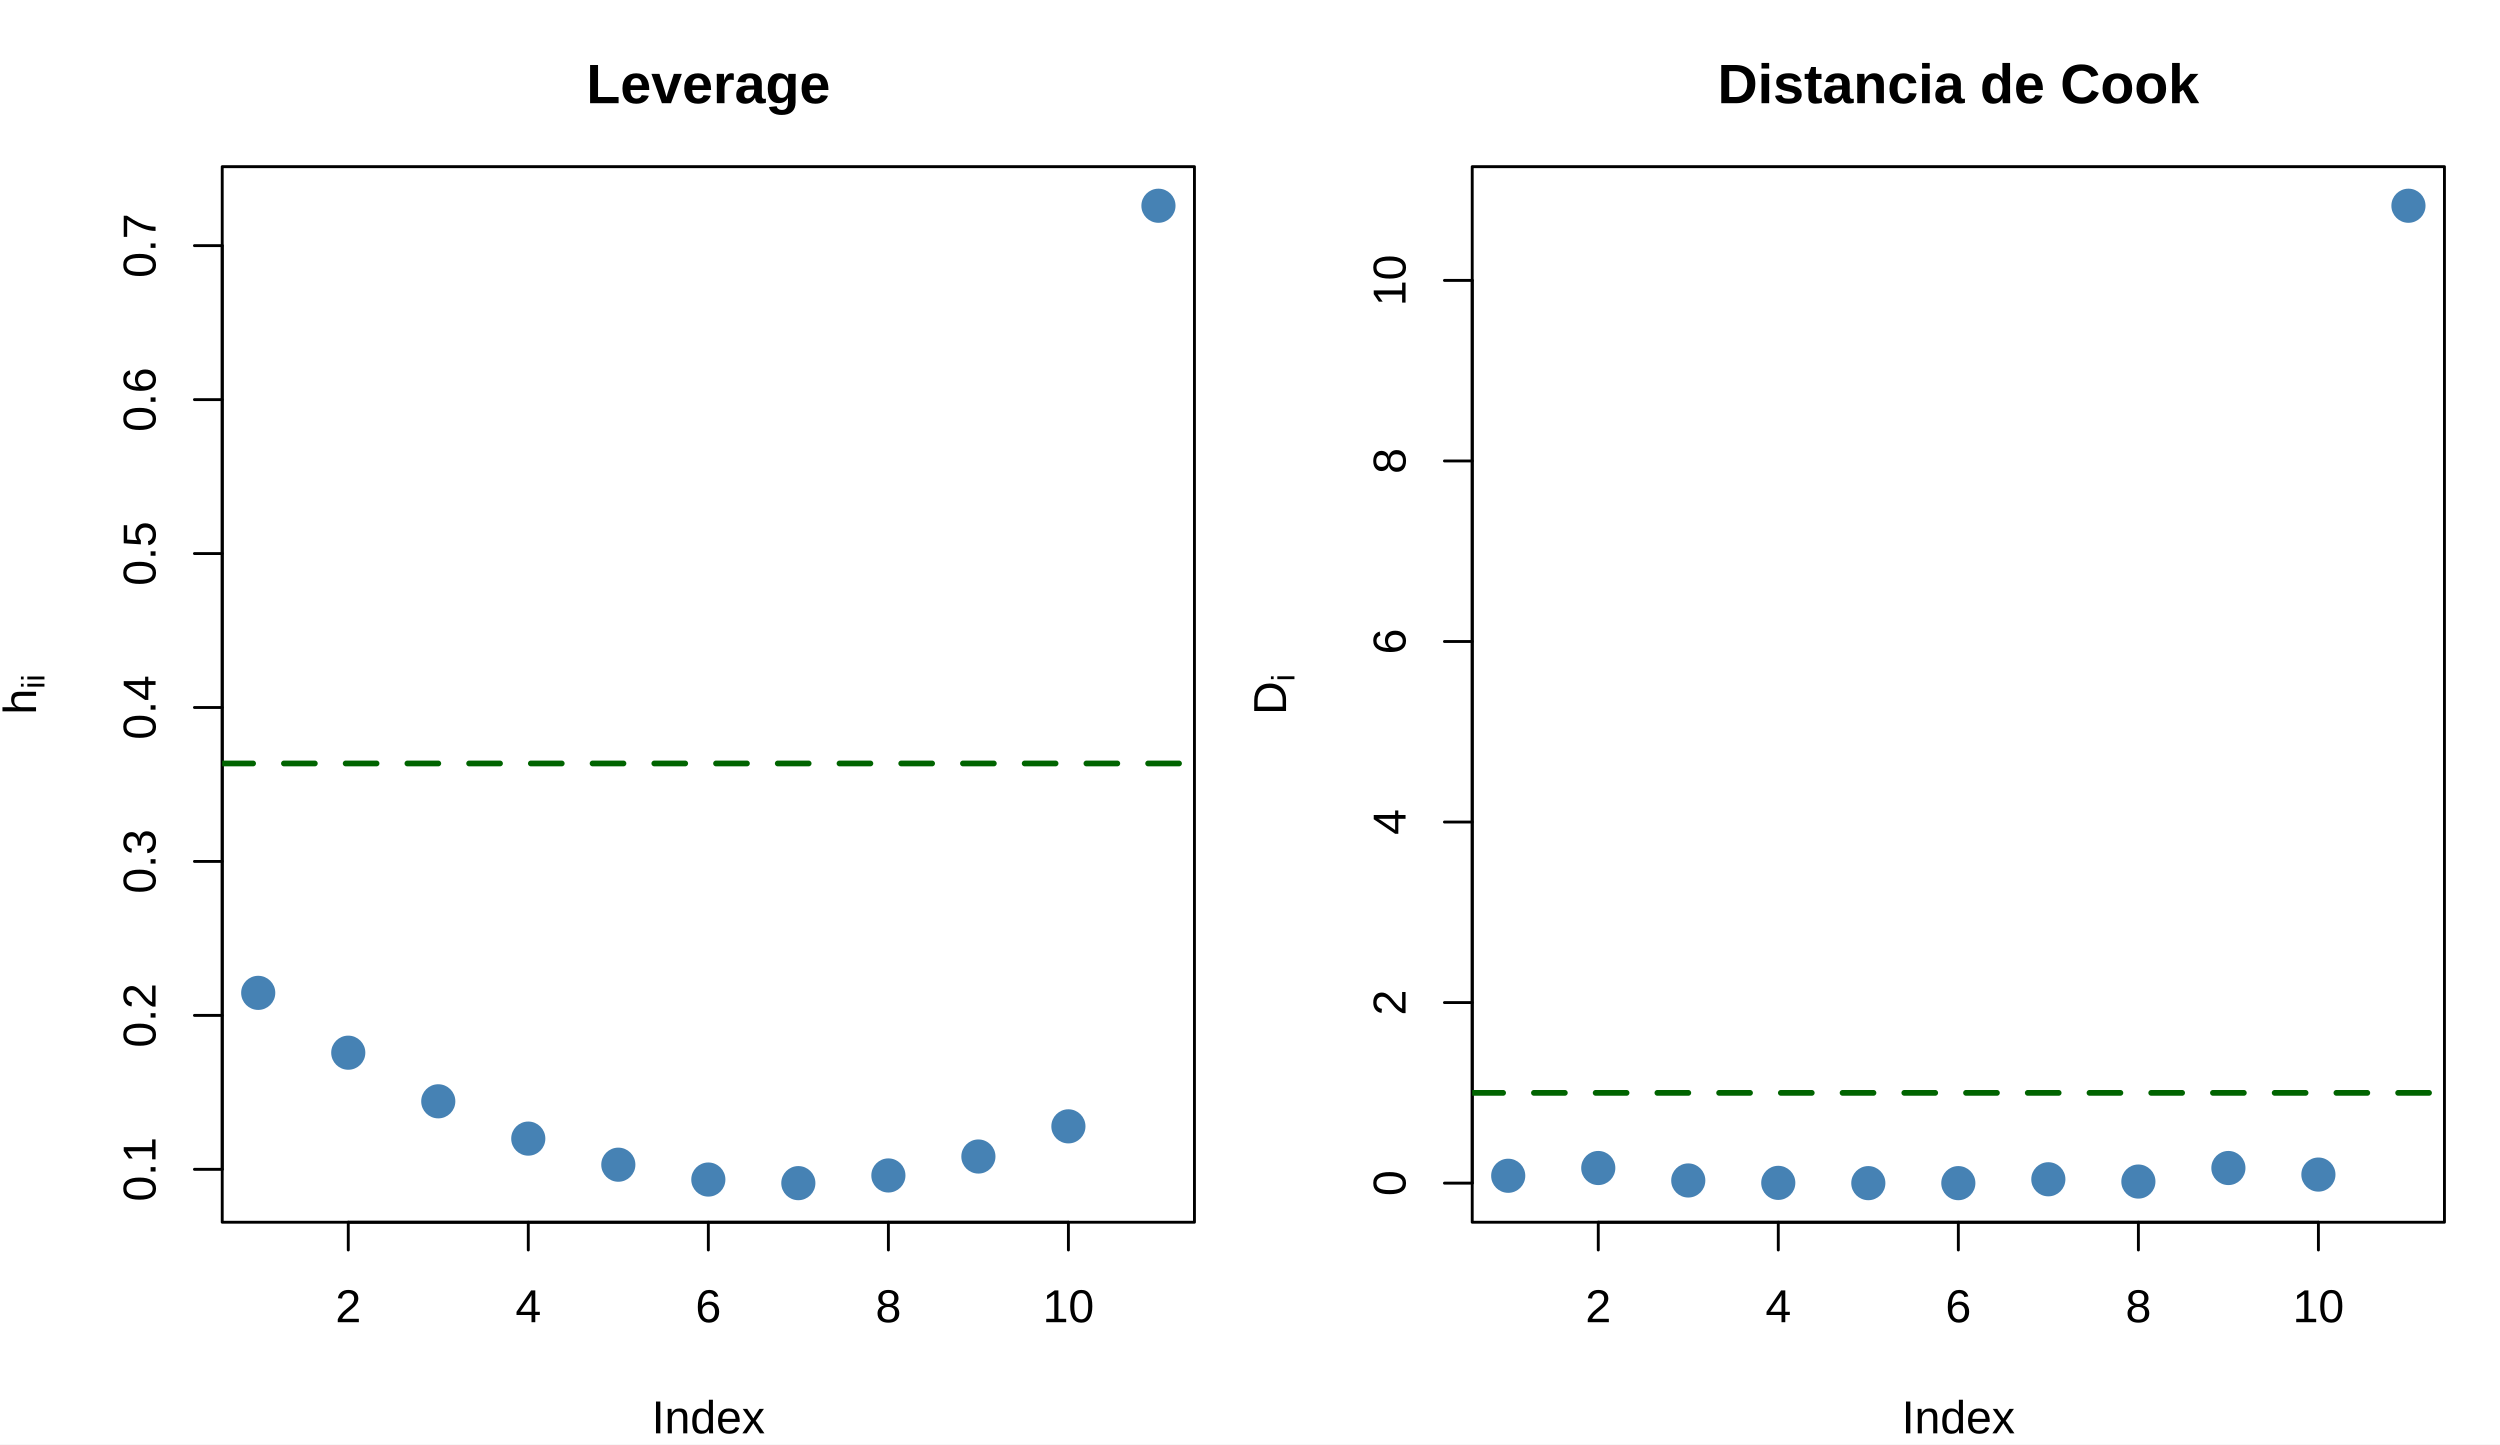
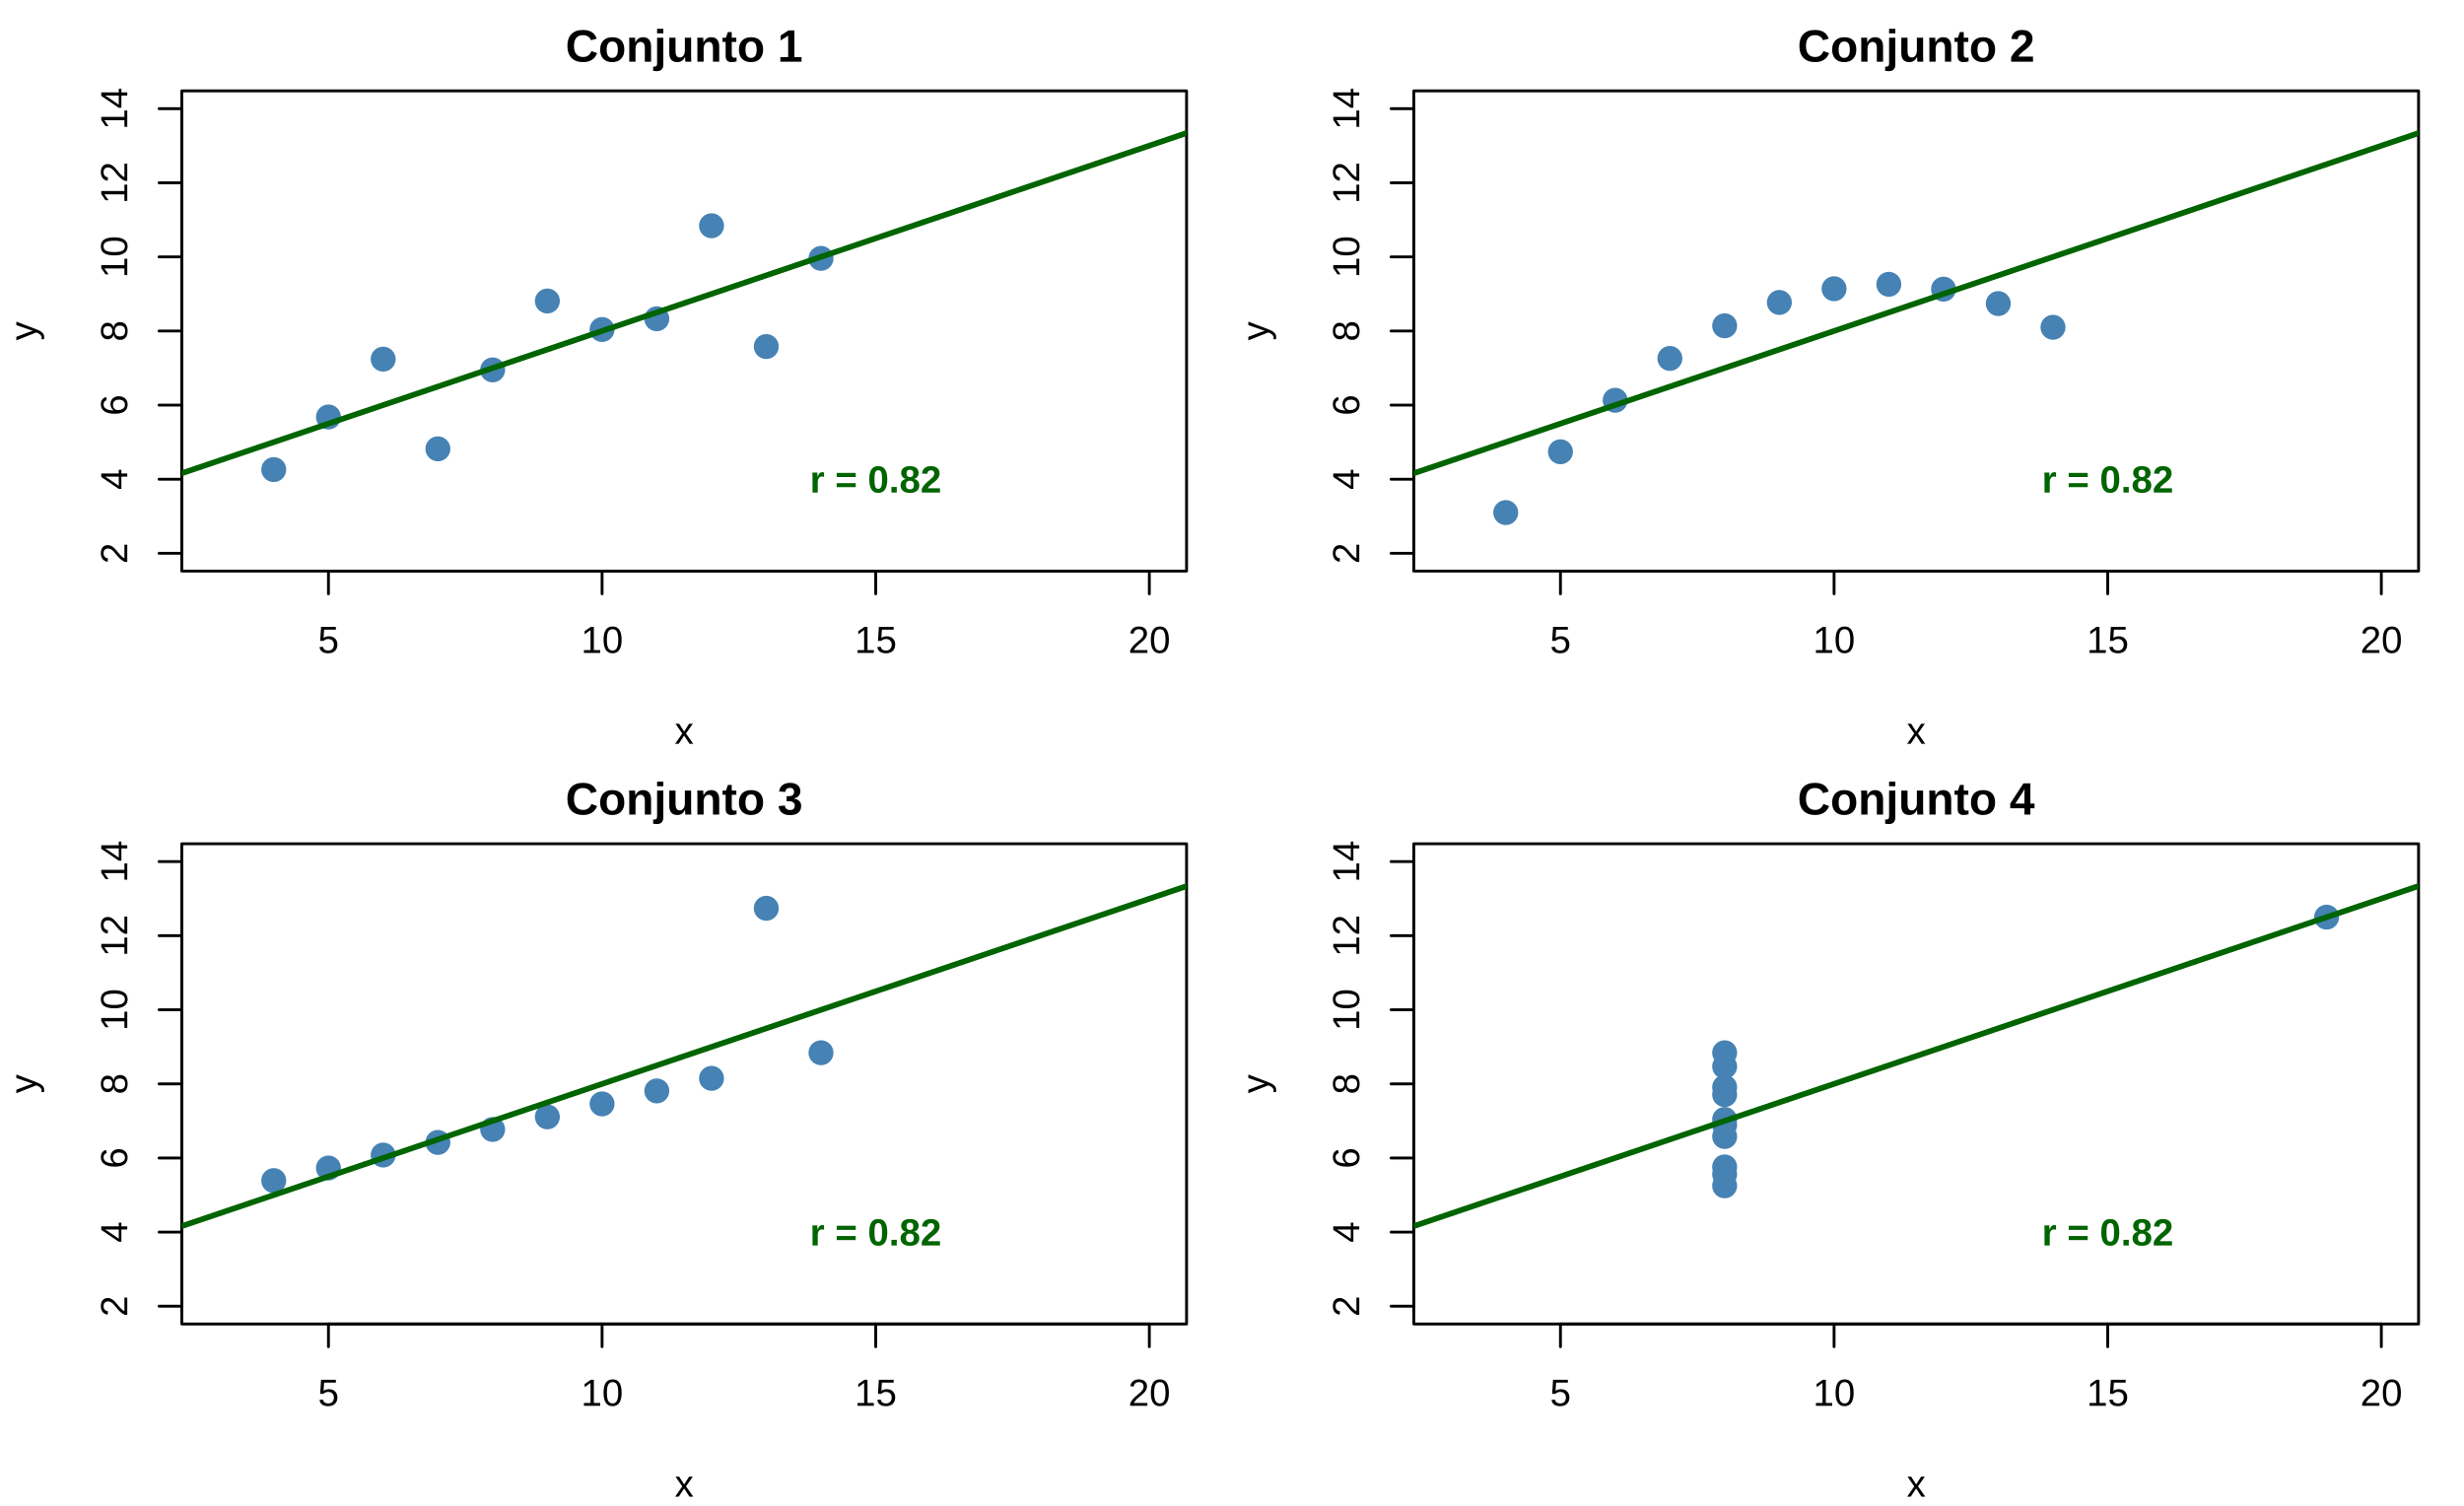
- <svg xmlns="http://www.w3.org/2000/svg" width="648.00pt" height="374.40pt" viewBox="0 0 648.00 374.40">
+ <svg xmlns="http://www.w3.org/2000/svg" width="648.00pt" height="396.00pt" viewBox="0 0 648.00 396.00">
  <g class="svglite">
    <defs>
      <style type="text/css">
    .svglite line, .svglite polyline, .svglite polygon, .svglite path, .svglite rect, .svglite circle {
      fill: none;
      stroke: #000000;
      stroke-linecap: round;
      stroke-linejoin: round;
      stroke-miterlimit: 10.00;
    }
    .svglite text {
      white-space: pre;
    }
    .svglite g.glyphgroup path {
      fill: inherit;
      stroke: none;
    }
  </style>
    </defs>
    <rect width="100%" height="100%" style="stroke: none; fill: #FFFFFF;" />
    <defs>
-       <clipPath id="cpMC4wMHw2NDguMDB8MC4wMHwzNzQuNDA=">
-         <rect x="0.00" y="0.00" width="648.00" height="374.40" />
-       </clipPath>
-     </defs>
-     <g clip-path="url(#cpMC4wMHw2NDguMDB8MC4wMHwzNzQuNDA=)">
+       <clipPath id="cpMC4wMHw2NDguMDB8MC4wMHwzOTYuMDA=">
+         <rect x="0.00" y="0.00" width="648.00" height="396.00" />
+       </clipPath>
+     </defs>
+     <g clip-path="url(#cpMC4wMHw2NDguMDB8MC4wMHwzOTYuMDA=)">
</g>
    <defs>
-       <clipPath id="cpNTcuNjB8MzA5LjYwfDQzLjIwfDMxNi44MA==">
-         <rect x="57.60" y="43.20" width="252.00" height="273.60" />
-       </clipPath>
-     </defs>
-     <g clip-path="url(#cpNTcuNjB8MzA5LjYwfDQzLjIwfDMxNi44MA==)">
-       <circle cx="66.93" cy="257.35" r="4.05" style="stroke-width: 0.75; stroke: #4682B4; fill: #4682B4;" />
-       <circle cx="90.27" cy="272.86" r="4.05" style="stroke-width: 0.75; stroke: #4682B4; fill: #4682B4;" />
-       <circle cx="113.60" cy="285.46" r="4.05" style="stroke-width: 0.75; stroke: #4682B4; fill: #4682B4;" />
-       <circle cx="136.93" cy="295.13" r="4.05" style="stroke-width: 0.75; stroke: #4682B4; fill: #4682B4;" />
-       <circle cx="160.27" cy="301.89" r="4.05" style="stroke-width: 0.75; stroke: #4682B4; fill: #4682B4;" />
-       <circle cx="183.60" cy="305.74" r="4.05" style="stroke-width: 0.75; stroke: #4682B4; fill: #4682B4;" />
-       <circle cx="206.93" cy="306.67" r="4.05" style="stroke-width: 0.75; stroke: #4682B4; fill: #4682B4;" />
-       <circle cx="230.27" cy="304.68" r="4.05" style="stroke-width: 0.75; stroke: #4682B4; fill: #4682B4;" />
-       <circle cx="253.60" cy="299.77" r="4.05" style="stroke-width: 0.75; stroke: #4682B4; fill: #4682B4;" />
-       <circle cx="276.93" cy="291.95" r="4.05" style="stroke-width: 0.75; stroke: #4682B4; fill: #4682B4;" />
-       <circle cx="300.27" cy="53.33" r="4.05" style="stroke-width: 0.75; stroke: #4682B4; fill: #4682B4;" />
-     </g>
-     <g clip-path="url(#cpMC4wMHw2NDguMDB8MC4wMHwzNzQuNDA=)">
-       <line x1="90.27" y1="316.80" x2="276.93" y2="316.80" style="stroke-width: 0.75;" />
-       <line x1="90.27" y1="316.80" x2="90.27" y2="324.00" style="stroke-width: 0.75;" />
-       <line x1="136.93" y1="316.80" x2="136.93" y2="324.00" style="stroke-width: 0.75;" />
-       <line x1="183.60" y1="316.80" x2="183.60" y2="324.00" style="stroke-width: 0.75;" />
-       <line x1="230.27" y1="316.80" x2="230.27" y2="324.00" style="stroke-width: 0.75;" />
-       <line x1="276.93" y1="316.80" x2="276.93" y2="324.00" style="stroke-width: 0.75;" />
-       <text x="90.27" y="342.72" text-anchor="middle" style="font-size: 12.00px; font-family: &quot;Arial&quot;;" textLength="6.67px" lengthAdjust="spacingAndGlyphs">2</text>
-       <text x="136.93" y="342.72" text-anchor="middle" style="font-size: 12.00px; font-family: &quot;Arial&quot;;" textLength="6.67px" lengthAdjust="spacingAndGlyphs">4</text>
-       <text x="183.60" y="342.72" text-anchor="middle" style="font-size: 12.00px; font-family: &quot;Arial&quot;;" textLength="6.67px" lengthAdjust="spacingAndGlyphs">6</text>
-       <text x="230.27" y="342.72" text-anchor="middle" style="font-size: 12.00px; font-family: &quot;Arial&quot;;" textLength="6.67px" lengthAdjust="spacingAndGlyphs">8</text>
-       <text x="276.93" y="342.72" text-anchor="middle" style="font-size: 12.00px; font-family: &quot;Arial&quot;;" textLength="13.34px" lengthAdjust="spacingAndGlyphs">10</text>
-       <line x1="57.60" y1="303.09" x2="57.60" y2="63.67" style="stroke-width: 0.75;" />
-       <line x1="57.60" y1="303.09" x2="50.40" y2="303.09" style="stroke-width: 0.75;" />
-       <line x1="57.60" y1="263.19" x2="50.40" y2="263.19" style="stroke-width: 0.75;" />
-       <line x1="57.60" y1="223.28" x2="50.40" y2="223.28" style="stroke-width: 0.75;" />
-       <line x1="57.60" y1="183.38" x2="50.40" y2="183.38" style="stroke-width: 0.75;" />
-       <line x1="57.60" y1="143.48" x2="50.40" y2="143.48" style="stroke-width: 0.75;" />
-       <line x1="57.60" y1="103.58" x2="50.40" y2="103.58" style="stroke-width: 0.75;" />
-       <line x1="57.60" y1="63.67" x2="50.40" y2="63.67" style="stroke-width: 0.75;" />
-       <text transform="translate(40.32,303.09) rotate(-90)" text-anchor="middle" style="font-size: 12.00px; font-family: &quot;Arial&quot;;" textLength="16.67px" lengthAdjust="spacingAndGlyphs">0.1</text>
-       <text transform="translate(40.32,263.19) rotate(-90)" text-anchor="middle" style="font-size: 12.00px; font-family: &quot;Arial&quot;;" textLength="16.67px" lengthAdjust="spacingAndGlyphs">0.2</text>
-       <text transform="translate(40.32,223.28) rotate(-90)" text-anchor="middle" style="font-size: 12.00px; font-family: &quot;Arial&quot;;" textLength="16.67px" lengthAdjust="spacingAndGlyphs">0.3</text>
-       <text transform="translate(40.32,183.38) rotate(-90)" text-anchor="middle" style="font-size: 12.00px; font-family: &quot;Arial&quot;;" textLength="16.67px" lengthAdjust="spacingAndGlyphs">0.4</text>
-       <text transform="translate(40.32,143.48) rotate(-90)" text-anchor="middle" style="font-size: 12.00px; font-family: &quot;Arial&quot;;" textLength="16.67px" lengthAdjust="spacingAndGlyphs">0.5</text>
-       <text transform="translate(40.32,103.58) rotate(-90)" text-anchor="middle" style="font-size: 12.00px; font-family: &quot;Arial&quot;;" textLength="16.67px" lengthAdjust="spacingAndGlyphs">0.6</text>
-       <text transform="translate(40.32,63.67) rotate(-90)" text-anchor="middle" style="font-size: 12.00px; font-family: &quot;Arial&quot;;" textLength="16.67px" lengthAdjust="spacingAndGlyphs">0.7</text>
-       <polygon points="57.60,316.80 309.60,316.80 309.60,43.20 57.60,43.20 " style="stroke-width: 0.75;" />
-     </g>
-     <defs>
-       <clipPath id="cpMC4wMHwzMjQuMDB8MC4wMHwzNzQuNDA=">
-         <rect x="0.00" y="0.00" width="324.00" height="374.40" />
-       </clipPath>
-     </defs>
-     <g clip-path="url(#cpMC4wMHwzMjQuMDB8MC4wMHwzNzQuNDA=)">
-       <text x="183.60" y="26.75" text-anchor="middle" style="font-size: 14.40px; font-weight: bold; font-family: &quot;Arial&quot;;" textLength="63.19px" lengthAdjust="spacingAndGlyphs">Leverage</text>
-       <text x="183.60" y="371.52" text-anchor="middle" style="font-size: 12.00px; font-family: &quot;Arial&quot;;" textLength="29.34px" lengthAdjust="spacingAndGlyphs">Index</text>
-       <text transform="translate(9.34,185.20) rotate(-90)" style="font-size: 12.00px; font-family: &quot;Arial&quot;;" textLength="6.67px" lengthAdjust="spacingAndGlyphs">h</text>
-       <text transform="translate(11.52,178.53) rotate(-90)" style="font-size: 8.40px; font-family: &quot;Arial&quot;;" textLength="1.86px" lengthAdjust="spacingAndGlyphs">i</text>
-       <text transform="translate(11.52,176.66) rotate(-90)" style="font-size: 8.40px; font-family: &quot;Arial&quot;;" textLength="1.86px" lengthAdjust="spacingAndGlyphs">i</text>
-     </g>
-     <g clip-path="url(#cpNTcuNjB8MzA5LjYwfDQzLjIwfDMxNi44MA==)">
-       <line x1="57.60" y1="197.89" x2="309.60" y2="197.89" style="stroke-width: 1.50; stroke: #006400; stroke-dasharray: 8.00,8.00;" />
-     </g>
-     <defs>
-       <clipPath id="cpMzgxLjYwfDYzMy42MHw0My4yMHwzMTYuODA=">
-         <rect x="381.60" y="43.20" width="252.00" height="273.60" />
-       </clipPath>
-     </defs>
-     <g clip-path="url(#cpMzgxLjYwfDYzMy42MHw0My4yMHwzMTYuODA=)">
-       <circle cx="390.93" cy="304.76" r="4.05" style="stroke-width: 0.75; stroke: #4682B4; fill: #4682B4;" />
-       <circle cx="414.27" cy="302.75" r="4.05" style="stroke-width: 0.75; stroke: #4682B4; fill: #4682B4;" />
-       <circle cx="437.60" cy="305.98" r="4.05" style="stroke-width: 0.75; stroke: #4682B4; fill: #4682B4;" />
-       <circle cx="460.93" cy="306.60" r="4.05" style="stroke-width: 0.75; stroke: #4682B4; fill: #4682B4;" />
-       <circle cx="484.27" cy="306.67" r="4.05" style="stroke-width: 0.75; stroke: #4682B4; fill: #4682B4;" />
-       <circle cx="507.60" cy="306.67" r="4.05" style="stroke-width: 0.75; stroke: #4682B4; fill: #4682B4;" />
-       <circle cx="530.93" cy="305.67" r="4.05" style="stroke-width: 0.75; stroke: #4682B4; fill: #4682B4;" />
-       <circle cx="554.27" cy="306.26" r="4.05" style="stroke-width: 0.75; stroke: #4682B4; fill: #4682B4;" />
-       <circle cx="577.60" cy="302.75" r="4.05" style="stroke-width: 0.75; stroke: #4682B4; fill: #4682B4;" />
-       <circle cx="600.93" cy="304.45" r="4.05" style="stroke-width: 0.75; stroke: #4682B4; fill: #4682B4;" />
-       <circle cx="624.27" cy="53.33" r="4.05" style="stroke-width: 0.75; stroke: #4682B4; fill: #4682B4;" />
-     </g>
-     <g clip-path="url(#cpMC4wMHw2NDguMDB8MC4wMHwzNzQuNDA=)">
-       <line x1="414.27" y1="316.80" x2="600.93" y2="316.80" style="stroke-width: 0.75;" />
-       <line x1="414.27" y1="316.80" x2="414.27" y2="324.00" style="stroke-width: 0.75;" />
-       <line x1="460.93" y1="316.80" x2="460.93" y2="324.00" style="stroke-width: 0.75;" />
-       <line x1="507.60" y1="316.80" x2="507.60" y2="324.00" style="stroke-width: 0.75;" />
-       <line x1="554.27" y1="316.80" x2="554.27" y2="324.00" style="stroke-width: 0.75;" />
-       <line x1="600.93" y1="316.80" x2="600.93" y2="324.00" style="stroke-width: 0.75;" />
-       <text x="414.27" y="342.72" text-anchor="middle" style="font-size: 12.00px; font-family: &quot;Arial&quot;;" textLength="6.67px" lengthAdjust="spacingAndGlyphs">2</text>
-       <text x="460.93" y="342.72" text-anchor="middle" style="font-size: 12.00px; font-family: &quot;Arial&quot;;" textLength="6.67px" lengthAdjust="spacingAndGlyphs">4</text>
-       <text x="507.60" y="342.72" text-anchor="middle" style="font-size: 12.00px; font-family: &quot;Arial&quot;;" textLength="6.67px" lengthAdjust="spacingAndGlyphs">6</text>
-       <text x="554.27" y="342.72" text-anchor="middle" style="font-size: 12.00px; font-family: &quot;Arial&quot;;" textLength="6.67px" lengthAdjust="spacingAndGlyphs">8</text>
-       <text x="600.93" y="342.72" text-anchor="middle" style="font-size: 12.00px; font-family: &quot;Arial&quot;;" textLength="13.34px" lengthAdjust="spacingAndGlyphs">10</text>
-       <line x1="381.60" y1="306.67" x2="381.60" y2="72.68" style="stroke-width: 0.75;" />
-       <line x1="381.60" y1="306.67" x2="374.40" y2="306.67" style="stroke-width: 0.75;" />
-       <line x1="381.60" y1="259.87" x2="374.40" y2="259.87" style="stroke-width: 0.75;" />
-       <line x1="381.60" y1="213.07" x2="374.40" y2="213.07" style="stroke-width: 0.75;" />
-       <line x1="381.60" y1="166.28" x2="374.40" y2="166.28" style="stroke-width: 0.75;" />
-       <line x1="381.60" y1="119.48" x2="374.40" y2="119.48" style="stroke-width: 0.75;" />
-       <line x1="381.60" y1="72.68" x2="374.40" y2="72.68" style="stroke-width: 0.75;" />
-       <text transform="translate(364.32,306.67) rotate(-90)" text-anchor="middle" style="font-size: 12.00px; font-family: &quot;Arial&quot;;" textLength="6.67px" lengthAdjust="spacingAndGlyphs">0</text>
-       <text transform="translate(364.32,259.87) rotate(-90)" text-anchor="middle" style="font-size: 12.00px; font-family: &quot;Arial&quot;;" textLength="6.67px" lengthAdjust="spacingAndGlyphs">2</text>
-       <text transform="translate(364.32,213.07) rotate(-90)" text-anchor="middle" style="font-size: 12.00px; font-family: &quot;Arial&quot;;" textLength="6.67px" lengthAdjust="spacingAndGlyphs">4</text>
-       <text transform="translate(364.32,166.28) rotate(-90)" text-anchor="middle" style="font-size: 12.00px; font-family: &quot;Arial&quot;;" textLength="6.67px" lengthAdjust="spacingAndGlyphs">6</text>
-       <text transform="translate(364.32,119.48) rotate(-90)" text-anchor="middle" style="font-size: 12.00px; font-family: &quot;Arial&quot;;" textLength="6.67px" lengthAdjust="spacingAndGlyphs">8</text>
-       <text transform="translate(364.32,72.68) rotate(-90)" text-anchor="middle" style="font-size: 12.00px; font-family: &quot;Arial&quot;;" textLength="13.34px" lengthAdjust="spacingAndGlyphs">10</text>
-       <polygon points="381.60,316.80 633.60,316.80 633.60,43.20 381.60,43.20 " style="stroke-width: 0.75;" />
-     </g>
-     <defs>
-       <clipPath id="cpMzI0LjAwfDY0OC4wMHwwLjAwfDM3NC40MA==">
-         <rect x="324.00" y="0.00" width="324.00" height="374.40" />
-       </clipPath>
-     </defs>
-     <g clip-path="url(#cpMzI0LjAwfDY0OC4wMHwwLjAwfDM3NC40MA==)">
-       <text x="507.60" y="26.75" text-anchor="middle" style="font-size: 14.40px; font-weight: bold; font-family: &quot;Arial&quot;;" textLength="124.77px" lengthAdjust="spacingAndGlyphs">Distancia de Cook</text>
-       <text x="507.60" y="371.52" text-anchor="middle" style="font-size: 12.00px; font-family: &quot;Arial&quot;;" textLength="29.34px" lengthAdjust="spacingAndGlyphs">Index</text>
-       <text transform="translate(333.34,185.27) rotate(-90)" style="font-size: 12.00px; font-family: &quot;Arial&quot;;" textLength="8.67px" lengthAdjust="spacingAndGlyphs">D</text>
-       <text transform="translate(335.52,176.60) rotate(-90)" style="font-size: 8.40px; font-family: &quot;Arial&quot;;" textLength="1.86px" lengthAdjust="spacingAndGlyphs">i</text>
-     </g>
-     <g clip-path="url(#cpMzgxLjYwfDYzMy42MHw0My4yMHwzMTYuODA=)">
-       <line x1="381.60" y1="283.27" x2="633.60" y2="283.27" style="stroke-width: 1.50; stroke: #006400; stroke-dasharray: 8.00,8.00;" />
+       <clipPath id="cpNDcuODF8MzEyLjA1fDIzLjkwfDE1MC4xOQ==">
+         <rect x="47.81" y="23.90" width="264.24" height="126.29" />
+       </clipPath>
+     </defs>
+     <g clip-path="url(#cpNDcuODF8MzEyLjA1fDIzLjkwfDE1MC4xOQ==)">
+       <circle cx="158.34" cy="86.66" r="2.91" style="stroke-width: 0.75; stroke: #4682B4; fill: #4682B4;" />
+       <circle cx="129.56" cy="97.28" r="2.91" style="stroke-width: 0.75; stroke: #4682B4; fill: #4682B4;" />
+       <circle cx="201.52" cy="91.14" r="2.91" style="stroke-width: 0.75; stroke: #4682B4; fill: #4682B4;" />
+       <circle cx="143.95" cy="79.16" r="2.91" style="stroke-width: 0.75; stroke: #4682B4; fill: #4682B4;" />
+       <circle cx="172.73" cy="83.83" r="2.91" style="stroke-width: 0.75; stroke: #4682B4; fill: #4682B4;" />
+       <circle cx="215.91" cy="67.95" r="2.91" style="stroke-width: 0.75; stroke: #4682B4; fill: #4682B4;" />
+       <circle cx="100.77" cy="94.45" r="2.91" style="stroke-width: 0.75; stroke: #4682B4; fill: #4682B4;" />
+       <circle cx="71.99" cy="123.49" r="2.91" style="stroke-width: 0.75; stroke: #4682B4; fill: #4682B4;" />
+       <circle cx="187.12" cy="59.37" r="2.91" style="stroke-width: 0.75; stroke: #4682B4; fill: #4682B4;" />
+       <circle cx="115.16" cy="118.04" r="2.91" style="stroke-width: 0.75; stroke: #4682B4; fill: #4682B4;" />
+       <circle cx="86.38" cy="109.66" r="2.91" style="stroke-width: 0.75; stroke: #4682B4; fill: #4682B4;" />
+     </g>
+     <g clip-path="url(#cpMC4wMHw2NDguMDB8MC4wMHwzOTYuMDA=)">
+       <line x1="86.38" y1="150.19" x2="302.26" y2="150.19" style="stroke-width: 0.75;" />
+       <line x1="86.38" y1="150.19" x2="86.38" y2="156.17" style="stroke-width: 0.75;" />
+       <line x1="158.34" y1="150.19" x2="158.34" y2="156.17" style="stroke-width: 0.75;" />
+       <line x1="230.30" y1="150.19" x2="230.30" y2="156.17" style="stroke-width: 0.75;" />
+       <line x1="302.26" y1="150.19" x2="302.26" y2="156.17" style="stroke-width: 0.75;" />
+       <text x="86.38" y="171.71" text-anchor="middle" style="font-size: 9.96px; font-family: &quot;Arial&quot;;" textLength="5.53px" lengthAdjust="spacingAndGlyphs">5</text>
+       <text x="158.34" y="171.71" text-anchor="middle" style="font-size: 9.96px; font-family: &quot;Arial&quot;;" textLength="11.06px" lengthAdjust="spacingAndGlyphs">10</text>
+       <text x="230.30" y="171.71" text-anchor="middle" style="font-size: 9.96px; font-family: &quot;Arial&quot;;" textLength="11.06px" lengthAdjust="spacingAndGlyphs">15</text>
+       <text x="302.26" y="171.71" text-anchor="middle" style="font-size: 9.96px; font-family: &quot;Arial&quot;;" textLength="11.06px" lengthAdjust="spacingAndGlyphs">20</text>
+       <line x1="47.81" y1="145.51" x2="47.81" y2="28.58" style="stroke-width: 0.75;" />
+       <line x1="47.81" y1="145.51" x2="41.83" y2="145.51" style="stroke-width: 0.75;" />
+       <line x1="47.81" y1="126.03" x2="41.83" y2="126.03" style="stroke-width: 0.75;" />
+       <line x1="47.81" y1="106.54" x2="41.83" y2="106.54" style="stroke-width: 0.75;" />
+       <line x1="47.81" y1="87.05" x2="41.83" y2="87.05" style="stroke-width: 0.75;" />
+       <line x1="47.81" y1="67.56" x2="41.83" y2="67.56" style="stroke-width: 0.75;" />
+       <line x1="47.81" y1="48.07" x2="41.83" y2="48.07" style="stroke-width: 0.75;" />
+       <line x1="47.81" y1="28.58" x2="41.83" y2="28.58" style="stroke-width: 0.75;" />
+       <text transform="translate(33.47,145.51) rotate(-90)" text-anchor="middle" style="font-size: 9.96px; font-family: &quot;Arial&quot;;" textLength="5.53px" lengthAdjust="spacingAndGlyphs">2</text>
+       <text transform="translate(33.47,126.03) rotate(-90)" text-anchor="middle" style="font-size: 9.96px; font-family: &quot;Arial&quot;;" textLength="5.53px" lengthAdjust="spacingAndGlyphs">4</text>
+       <text transform="translate(33.47,106.54) rotate(-90)" text-anchor="middle" style="font-size: 9.96px; font-family: &quot;Arial&quot;;" textLength="5.53px" lengthAdjust="spacingAndGlyphs">6</text>
+       <text transform="translate(33.47,87.05) rotate(-90)" text-anchor="middle" style="font-size: 9.96px; font-family: &quot;Arial&quot;;" textLength="5.53px" lengthAdjust="spacingAndGlyphs">8</text>
+       <text transform="translate(33.47,67.56) rotate(-90)" text-anchor="middle" style="font-size: 9.96px; font-family: &quot;Arial&quot;;" textLength="11.06px" lengthAdjust="spacingAndGlyphs">10</text>
+       <text transform="translate(33.47,48.07) rotate(-90)" text-anchor="middle" style="font-size: 9.96px; font-family: &quot;Arial&quot;;" textLength="11.06px" lengthAdjust="spacingAndGlyphs">12</text>
+       <text transform="translate(33.47,28.58) rotate(-90)" text-anchor="middle" style="font-size: 9.96px; font-family: &quot;Arial&quot;;" textLength="11.06px" lengthAdjust="spacingAndGlyphs">14</text>
+       <polygon points="47.81,150.19 312.05,150.19 312.05,23.90 47.81,23.90 " style="stroke-width: 0.75;" />
+     </g>
+     <defs>
+       <clipPath id="cpMC4wMHwzMjQuMDB8MC4wMHwxOTguMDA=">
+         <rect x="0.00" y="0.00" width="324.00" height="198.00" />
+       </clipPath>
+     </defs>
+     <g clip-path="url(#cpMC4wMHwzMjQuMDB8MC4wMHwxOTguMDA=)">
+       <text x="179.93" y="16.23" text-anchor="middle" style="font-size: 11.95px; font-weight: bold; font-family: &quot;Arial&quot;;" textLength="62.34px" lengthAdjust="spacingAndGlyphs">Conjunto 1</text>
+       <text x="179.93" y="195.61" text-anchor="middle" style="font-size: 9.96px; font-family: &quot;Arial&quot;;" textLength="4.98px" lengthAdjust="spacingAndGlyphs">x</text>
+       <text transform="translate(9.56,87.05) rotate(-90)" text-anchor="middle" style="font-size: 9.96px; font-family: &quot;Arial&quot;;" textLength="4.98px" lengthAdjust="spacingAndGlyphs">y</text>
+     </g>
+     <g clip-path="url(#cpNDcuODF8MzEyLjA1fDIzLjkwfDE1MC4xOQ==)">
+       <line x1="47.81" y1="124.46" x2="312.05" y2="34.99" style="stroke-width: 1.50; stroke: #006400;" />
+       <text x="230.30" y="129.54" text-anchor="middle" style="font-size: 9.96px; font-weight: bold;fill: #006400; font-family: &quot;Arial&quot;;" textLength="34.58px" lengthAdjust="spacingAndGlyphs">r = 0.82</text>
+     </g>
+     <defs>
+       <clipPath id="cpMzcxLjgxfDYzNi4wNXwyMy45MHwxNTAuMTk=">
+         <rect x="371.81" y="23.90" width="264.24" height="126.29" />
+       </clipPath>
+     </defs>
+     <g clip-path="url(#cpMzcxLjgxfDYzNi4wNXwyMy45MHwxNTAuMTk=)">
+       <circle cx="482.34" cy="75.94" r="2.91" style="stroke-width: 0.75; stroke: #4682B4; fill: #4682B4;" />
+       <circle cx="453.56" cy="85.68" r="2.91" style="stroke-width: 0.75; stroke: #4682B4; fill: #4682B4;" />
+       <circle cx="525.52" cy="79.84" r="2.91" style="stroke-width: 0.75; stroke: #4682B4; fill: #4682B4;" />
+       <circle cx="467.95" cy="79.54" r="2.91" style="stroke-width: 0.75; stroke: #4682B4; fill: #4682B4;" />
+       <circle cx="496.73" cy="74.77" r="2.91" style="stroke-width: 0.75; stroke: #4682B4; fill: #4682B4;" />
+       <circle cx="539.91" cy="86.07" r="2.91" style="stroke-width: 0.75; stroke: #4682B4; fill: #4682B4;" />
+       <circle cx="424.77" cy="105.27" r="2.91" style="stroke-width: 0.75; stroke: #4682B4; fill: #4682B4;" />
+       <circle cx="395.99" cy="134.80" r="2.91" style="stroke-width: 0.75; stroke: #4682B4; fill: #4682B4;" />
+       <circle cx="511.12" cy="76.04" r="2.91" style="stroke-width: 0.75; stroke: #4682B4; fill: #4682B4;" />
+       <circle cx="439.16" cy="94.26" r="2.91" style="stroke-width: 0.75; stroke: #4682B4; fill: #4682B4;" />
+       <circle cx="410.38" cy="118.81" r="2.91" style="stroke-width: 0.75; stroke: #4682B4; fill: #4682B4;" />
+     </g>
+     <g clip-path="url(#cpMC4wMHw2NDguMDB8MC4wMHwzOTYuMDA=)">
+       <line x1="410.38" y1="150.19" x2="626.26" y2="150.19" style="stroke-width: 0.75;" />
+       <line x1="410.38" y1="150.19" x2="410.38" y2="156.17" style="stroke-width: 0.75;" />
+       <line x1="482.34" y1="150.19" x2="482.34" y2="156.17" style="stroke-width: 0.75;" />
+       <line x1="554.30" y1="150.19" x2="554.30" y2="156.17" style="stroke-width: 0.75;" />
+       <line x1="626.26" y1="150.19" x2="626.26" y2="156.17" style="stroke-width: 0.75;" />
+       <text x="410.38" y="171.71" text-anchor="middle" style="font-size: 9.96px; font-family: &quot;Arial&quot;;" textLength="5.53px" lengthAdjust="spacingAndGlyphs">5</text>
+       <text x="482.34" y="171.71" text-anchor="middle" style="font-size: 9.96px; font-family: &quot;Arial&quot;;" textLength="11.06px" lengthAdjust="spacingAndGlyphs">10</text>
+       <text x="554.30" y="171.71" text-anchor="middle" style="font-size: 9.96px; font-family: &quot;Arial&quot;;" textLength="11.06px" lengthAdjust="spacingAndGlyphs">15</text>
+       <text x="626.26" y="171.71" text-anchor="middle" style="font-size: 9.96px; font-family: &quot;Arial&quot;;" textLength="11.06px" lengthAdjust="spacingAndGlyphs">20</text>
+       <line x1="371.81" y1="145.51" x2="371.81" y2="28.58" style="stroke-width: 0.75;" />
+       <line x1="371.81" y1="145.51" x2="365.83" y2="145.51" style="stroke-width: 0.75;" />
+       <line x1="371.81" y1="126.03" x2="365.83" y2="126.03" style="stroke-width: 0.75;" />
+       <line x1="371.81" y1="106.54" x2="365.83" y2="106.54" style="stroke-width: 0.75;" />
+       <line x1="371.81" y1="87.05" x2="365.83" y2="87.05" style="stroke-width: 0.75;" />
+       <line x1="371.81" y1="67.56" x2="365.83" y2="67.56" style="stroke-width: 0.75;" />
+       <line x1="371.81" y1="48.07" x2="365.83" y2="48.07" style="stroke-width: 0.75;" />
+       <line x1="371.81" y1="28.58" x2="365.83" y2="28.58" style="stroke-width: 0.75;" />
+       <text transform="translate(357.47,145.51) rotate(-90)" text-anchor="middle" style="font-size: 9.96px; font-family: &quot;Arial&quot;;" textLength="5.53px" lengthAdjust="spacingAndGlyphs">2</text>
+       <text transform="translate(357.47,126.03) rotate(-90)" text-anchor="middle" style="font-size: 9.96px; font-family: &quot;Arial&quot;;" textLength="5.53px" lengthAdjust="spacingAndGlyphs">4</text>
+       <text transform="translate(357.47,106.54) rotate(-90)" text-anchor="middle" style="font-size: 9.96px; font-family: &quot;Arial&quot;;" textLength="5.53px" lengthAdjust="spacingAndGlyphs">6</text>
+       <text transform="translate(357.47,87.05) rotate(-90)" text-anchor="middle" style="font-size: 9.96px; font-family: &quot;Arial&quot;;" textLength="5.53px" lengthAdjust="spacingAndGlyphs">8</text>
+       <text transform="translate(357.47,67.56) rotate(-90)" text-anchor="middle" style="font-size: 9.96px; font-family: &quot;Arial&quot;;" textLength="11.06px" lengthAdjust="spacingAndGlyphs">10</text>
+       <text transform="translate(357.47,48.07) rotate(-90)" text-anchor="middle" style="font-size: 9.96px; font-family: &quot;Arial&quot;;" textLength="11.06px" lengthAdjust="spacingAndGlyphs">12</text>
+       <text transform="translate(357.47,28.58) rotate(-90)" text-anchor="middle" style="font-size: 9.96px; font-family: &quot;Arial&quot;;" textLength="11.06px" lengthAdjust="spacingAndGlyphs">14</text>
+       <polygon points="371.81,150.19 636.05,150.19 636.05,23.90 371.81,23.90 " style="stroke-width: 0.75;" />
+     </g>
+     <defs>
+       <clipPath id="cpMzI0LjAwfDY0OC4wMHwwLjAwfDE5OC4wMA==">
+         <rect x="324.00" y="0.00" width="324.00" height="198.00" />
+       </clipPath>
+     </defs>
+     <g clip-path="url(#cpMzI0LjAwfDY0OC4wMHwwLjAwfDE5OC4wMA==)">
+       <text x="503.93" y="16.23" text-anchor="middle" style="font-size: 11.95px; font-weight: bold; font-family: &quot;Arial&quot;;" textLength="62.34px" lengthAdjust="spacingAndGlyphs">Conjunto 2</text>
+       <text x="503.93" y="195.61" text-anchor="middle" style="font-size: 9.96px; font-family: &quot;Arial&quot;;" textLength="4.98px" lengthAdjust="spacingAndGlyphs">x</text>
+       <text transform="translate(333.56,87.05) rotate(-90)" text-anchor="middle" style="font-size: 9.96px; font-family: &quot;Arial&quot;;" textLength="4.98px" lengthAdjust="spacingAndGlyphs">y</text>
+     </g>
+     <g clip-path="url(#cpMzcxLjgxfDYzNi4wNXwyMy45MHwxNTAuMTk=)">
+       <line x1="371.81" y1="124.46" x2="636.05" y2="35.00" style="stroke-width: 1.50; stroke: #006400;" />
+       <text x="554.30" y="129.54" text-anchor="middle" style="font-size: 9.96px; font-weight: bold;fill: #006400; font-family: &quot;Arial&quot;;" textLength="34.58px" lengthAdjust="spacingAndGlyphs">r = 0.82</text>
+     </g>
+     <defs>
+       <clipPath id="cpNDcuODF8MzEyLjA1fDIyMS45MHwzNDguMTk=">
+         <rect x="47.81" y="221.90" width="264.24" height="126.29" />
+       </clipPath>
+     </defs>
+     <g clip-path="url(#cpNDcuODF8MzEyLjA1fDIyMS45MHwzNDguMTk=)">
+       <circle cx="158.34" cy="290.31" r="2.91" style="stroke-width: 0.75; stroke: #4682B4; fill: #4682B4;" />
+       <circle cx="129.56" cy="297.03" r="2.91" style="stroke-width: 0.75; stroke: #4682B4; fill: #4682B4;" />
+       <circle cx="201.52" cy="238.86" r="2.91" style="stroke-width: 0.75; stroke: #4682B4; fill: #4682B4;" />
+       <circle cx="143.95" cy="293.72" r="2.91" style="stroke-width: 0.75; stroke: #4682B4; fill: #4682B4;" />
+       <circle cx="172.73" cy="286.90" r="2.91" style="stroke-width: 0.75; stroke: #4682B4; fill: #4682B4;" />
+       <circle cx="215.91" cy="276.86" r="2.91" style="stroke-width: 0.75; stroke: #4682B4; fill: #4682B4;" />
+       <circle cx="100.77" cy="303.76" r="2.91" style="stroke-width: 0.75; stroke: #4682B4; fill: #4682B4;" />
+       <circle cx="71.99" cy="310.48" r="2.91" style="stroke-width: 0.75; stroke: #4682B4; fill: #4682B4;" />
+       <circle cx="187.12" cy="283.59" r="2.91" style="stroke-width: 0.75; stroke: #4682B4; fill: #4682B4;" />
+       <circle cx="115.16" cy="300.44" r="2.91" style="stroke-width: 0.75; stroke: #4682B4; fill: #4682B4;" />
+       <circle cx="86.38" cy="307.17" r="2.91" style="stroke-width: 0.75; stroke: #4682B4; fill: #4682B4;" />
+     </g>
+     <g clip-path="url(#cpMC4wMHw2NDguMDB8MC4wMHwzOTYuMDA=)">
+       <line x1="86.38" y1="348.19" x2="302.26" y2="348.19" style="stroke-width: 0.75;" />
+       <line x1="86.38" y1="348.19" x2="86.38" y2="354.17" style="stroke-width: 0.75;" />
+       <line x1="158.34" y1="348.19" x2="158.34" y2="354.17" style="stroke-width: 0.75;" />
+       <line x1="230.30" y1="348.19" x2="230.30" y2="354.17" style="stroke-width: 0.75;" />
+       <line x1="302.26" y1="348.19" x2="302.26" y2="354.17" style="stroke-width: 0.75;" />
+       <text x="86.38" y="369.71" text-anchor="middle" style="font-size: 9.96px; font-family: &quot;Arial&quot;;" textLength="5.53px" lengthAdjust="spacingAndGlyphs">5</text>
+       <text x="158.34" y="369.71" text-anchor="middle" style="font-size: 9.96px; font-family: &quot;Arial&quot;;" textLength="11.06px" lengthAdjust="spacingAndGlyphs">10</text>
+       <text x="230.30" y="369.71" text-anchor="middle" style="font-size: 9.96px; font-family: &quot;Arial&quot;;" textLength="11.06px" lengthAdjust="spacingAndGlyphs">15</text>
+       <text x="302.26" y="369.71" text-anchor="middle" style="font-size: 9.96px; font-family: &quot;Arial&quot;;" textLength="11.06px" lengthAdjust="spacingAndGlyphs">20</text>
+       <line x1="47.81" y1="343.51" x2="47.81" y2="226.58" style="stroke-width: 0.75;" />
+       <line x1="47.81" y1="343.51" x2="41.83" y2="343.51" style="stroke-width: 0.75;" />
+       <line x1="47.81" y1="324.03" x2="41.83" y2="324.03" style="stroke-width: 0.75;" />
+       <line x1="47.81" y1="304.54" x2="41.83" y2="304.54" style="stroke-width: 0.75;" />
+       <line x1="47.81" y1="285.05" x2="41.83" y2="285.05" style="stroke-width: 0.75;" />
+       <line x1="47.81" y1="265.56" x2="41.83" y2="265.56" style="stroke-width: 0.75;" />
+       <line x1="47.81" y1="246.07" x2="41.83" y2="246.07" style="stroke-width: 0.75;" />
+       <line x1="47.81" y1="226.58" x2="41.83" y2="226.58" style="stroke-width: 0.75;" />
+       <text transform="translate(33.47,343.51) rotate(-90)" text-anchor="middle" style="font-size: 9.96px; font-family: &quot;Arial&quot;;" textLength="5.53px" lengthAdjust="spacingAndGlyphs">2</text>
+       <text transform="translate(33.47,324.03) rotate(-90)" text-anchor="middle" style="font-size: 9.96px; font-family: &quot;Arial&quot;;" textLength="5.53px" lengthAdjust="spacingAndGlyphs">4</text>
+       <text transform="translate(33.47,304.54) rotate(-90)" text-anchor="middle" style="font-size: 9.96px; font-family: &quot;Arial&quot;;" textLength="5.53px" lengthAdjust="spacingAndGlyphs">6</text>
+       <text transform="translate(33.47,285.05) rotate(-90)" text-anchor="middle" style="font-size: 9.96px; font-family: &quot;Arial&quot;;" textLength="5.53px" lengthAdjust="spacingAndGlyphs">8</text>
+       <text transform="translate(33.47,265.56) rotate(-90)" text-anchor="middle" style="font-size: 9.96px; font-family: &quot;Arial&quot;;" textLength="11.06px" lengthAdjust="spacingAndGlyphs">10</text>
+       <text transform="translate(33.47,246.07) rotate(-90)" text-anchor="middle" style="font-size: 9.96px; font-family: &quot;Arial&quot;;" textLength="11.06px" lengthAdjust="spacingAndGlyphs">12</text>
+       <text transform="translate(33.47,226.58) rotate(-90)" text-anchor="middle" style="font-size: 9.96px; font-family: &quot;Arial&quot;;" textLength="11.06px" lengthAdjust="spacingAndGlyphs">14</text>
+       <polygon points="47.81,348.19 312.05,348.19 312.05,221.90 47.81,221.90 " style="stroke-width: 0.75;" />
+     </g>
+     <defs>
+       <clipPath id="cpMC4wMHwzMjQuMDB8MTk4LjAwfDM5Ni4wMA==">
+         <rect x="0.00" y="198.00" width="324.00" height="198.00" />
+       </clipPath>
+     </defs>
+     <g clip-path="url(#cpMC4wMHwzMjQuMDB8MTk4LjAwfDM5Ni4wMA==)">
+       <text x="179.93" y="214.23" text-anchor="middle" style="font-size: 11.95px; font-weight: bold; font-family: &quot;Arial&quot;;" textLength="62.34px" lengthAdjust="spacingAndGlyphs">Conjunto 3</text>
+       <text x="179.93" y="393.61" text-anchor="middle" style="font-size: 9.96px; font-family: &quot;Arial&quot;;" textLength="4.98px" lengthAdjust="spacingAndGlyphs">x</text>
+       <text transform="translate(9.56,285.05) rotate(-90)" text-anchor="middle" style="font-size: 9.96px; font-family: &quot;Arial&quot;;" textLength="4.98px" lengthAdjust="spacingAndGlyphs">y</text>
+     </g>
+     <g clip-path="url(#cpNDcuODF8MzEyLjA1fDIyMS45MHwzNDguMTk=)">
+       <line x1="47.81" y1="322.45" x2="312.05" y2="233.04" style="stroke-width: 1.50; stroke: #006400;" />
+       <text x="230.30" y="327.54" text-anchor="middle" style="font-size: 9.96px; font-weight: bold;fill: #006400; font-family: &quot;Arial&quot;;" textLength="34.58px" lengthAdjust="spacingAndGlyphs">r = 0.82</text>
+     </g>
+     <defs>
+       <clipPath id="cpMzcxLjgxfDYzNi4wNXwyMjEuOTB8MzQ4LjE5">
+         <rect x="371.81" y="221.90" width="264.24" height="126.29" />
+       </clipPath>
+     </defs>
+     <g clip-path="url(#cpMzcxLjgxfDYzNi4wNXwyMjEuOTB8MzQ4LjE5)">
+       <circle cx="453.56" cy="298.89" r="2.91" style="stroke-width: 0.75; stroke: #4682B4; fill: #4682B4;" />
+       <circle cx="453.56" cy="306.88" r="2.91" style="stroke-width: 0.75; stroke: #4682B4; fill: #4682B4;" />
+       <circle cx="453.56" cy="287.87" r="2.91" style="stroke-width: 0.75; stroke: #4682B4; fill: #4682B4;" />
+       <circle cx="453.56" cy="276.86" r="2.91" style="stroke-width: 0.75; stroke: #4682B4; fill: #4682B4;" />
+       <circle cx="453.56" cy="280.47" r="2.91" style="stroke-width: 0.75; stroke: #4682B4; fill: #4682B4;" />
+       <circle cx="453.56" cy="294.40" r="2.91" style="stroke-width: 0.75; stroke: #4682B4; fill: #4682B4;" />
+       <circle cx="453.56" cy="311.85" r="2.91" style="stroke-width: 0.75; stroke: #4682B4; fill: #4682B4;" />
+       <circle cx="611.87" cy="241.20" r="2.91" style="stroke-width: 0.75; stroke: #4682B4; fill: #4682B4;" />
+       <circle cx="453.56" cy="308.82" r="2.91" style="stroke-width: 0.75; stroke: #4682B4; fill: #4682B4;" />
+       <circle cx="453.56" cy="285.93" r="2.91" style="stroke-width: 0.75; stroke: #4682B4; fill: #4682B4;" />
+       <circle cx="453.56" cy="295.86" r="2.91" style="stroke-width: 0.75; stroke: #4682B4; fill: #4682B4;" />
+     </g>
+     <g clip-path="url(#cpMC4wMHw2NDguMDB8MC4wMHwzOTYuMDA=)">
+       <line x1="410.38" y1="348.19" x2="626.26" y2="348.19" style="stroke-width: 0.75;" />
+       <line x1="410.38" y1="348.19" x2="410.38" y2="354.17" style="stroke-width: 0.75;" />
+       <line x1="482.34" y1="348.19" x2="482.34" y2="354.17" style="stroke-width: 0.75;" />
+       <line x1="554.30" y1="348.19" x2="554.30" y2="354.17" style="stroke-width: 0.75;" />
+       <line x1="626.26" y1="348.19" x2="626.26" y2="354.17" style="stroke-width: 0.75;" />
+       <text x="410.38" y="369.71" text-anchor="middle" style="font-size: 9.96px; font-family: &quot;Arial&quot;;" textLength="5.53px" lengthAdjust="spacingAndGlyphs">5</text>
+       <text x="482.34" y="369.71" text-anchor="middle" style="font-size: 9.96px; font-family: &quot;Arial&quot;;" textLength="11.06px" lengthAdjust="spacingAndGlyphs">10</text>
+       <text x="554.30" y="369.71" text-anchor="middle" style="font-size: 9.96px; font-family: &quot;Arial&quot;;" textLength="11.06px" lengthAdjust="spacingAndGlyphs">15</text>
+       <text x="626.26" y="369.71" text-anchor="middle" style="font-size: 9.96px; font-family: &quot;Arial&quot;;" textLength="11.06px" lengthAdjust="spacingAndGlyphs">20</text>
+       <line x1="371.81" y1="343.51" x2="371.81" y2="226.58" style="stroke-width: 0.75;" />
+       <line x1="371.81" y1="343.51" x2="365.83" y2="343.51" style="stroke-width: 0.75;" />
+       <line x1="371.81" y1="324.03" x2="365.83" y2="324.03" style="stroke-width: 0.75;" />
+       <line x1="371.81" y1="304.54" x2="365.83" y2="304.54" style="stroke-width: 0.75;" />
+       <line x1="371.81" y1="285.05" x2="365.83" y2="285.05" style="stroke-width: 0.75;" />
+       <line x1="371.81" y1="265.56" x2="365.83" y2="265.56" style="stroke-width: 0.75;" />
+       <line x1="371.81" y1="246.07" x2="365.83" y2="246.07" style="stroke-width: 0.75;" />
+       <line x1="371.81" y1="226.58" x2="365.83" y2="226.58" style="stroke-width: 0.75;" />
+       <text transform="translate(357.47,343.51) rotate(-90)" text-anchor="middle" style="font-size: 9.96px; font-family: &quot;Arial&quot;;" textLength="5.53px" lengthAdjust="spacingAndGlyphs">2</text>
+       <text transform="translate(357.47,324.03) rotate(-90)" text-anchor="middle" style="font-size: 9.96px; font-family: &quot;Arial&quot;;" textLength="5.53px" lengthAdjust="spacingAndGlyphs">4</text>
+       <text transform="translate(357.47,304.54) rotate(-90)" text-anchor="middle" style="font-size: 9.96px; font-family: &quot;Arial&quot;;" textLength="5.53px" lengthAdjust="spacingAndGlyphs">6</text>
+       <text transform="translate(357.47,285.05) rotate(-90)" text-anchor="middle" style="font-size: 9.96px; font-family: &quot;Arial&quot;;" textLength="5.53px" lengthAdjust="spacingAndGlyphs">8</text>
+       <text transform="translate(357.47,265.56) rotate(-90)" text-anchor="middle" style="font-size: 9.96px; font-family: &quot;Arial&quot;;" textLength="11.06px" lengthAdjust="spacingAndGlyphs">10</text>
+       <text transform="translate(357.47,246.07) rotate(-90)" text-anchor="middle" style="font-size: 9.96px; font-family: &quot;Arial&quot;;" textLength="11.06px" lengthAdjust="spacingAndGlyphs">12</text>
+       <text transform="translate(357.47,226.58) rotate(-90)" text-anchor="middle" style="font-size: 9.96px; font-family: &quot;Arial&quot;;" textLength="11.06px" lengthAdjust="spacingAndGlyphs">14</text>
+       <polygon points="371.81,348.19 636.05,348.19 636.05,221.90 371.81,221.90 " style="stroke-width: 0.75;" />
+     </g>
+     <defs>
+       <clipPath id="cpMzI0LjAwfDY0OC4wMHwxOTguMDB8Mzk2LjAw">
+         <rect x="324.00" y="198.00" width="324.00" height="198.00" />
+       </clipPath>
+     </defs>
+     <g clip-path="url(#cpMzI0LjAwfDY0OC4wMHwxOTguMDB8Mzk2LjAw)">
+       <text x="503.93" y="214.23" text-anchor="middle" style="font-size: 11.95px; font-weight: bold; font-family: &quot;Arial&quot;;" textLength="62.34px" lengthAdjust="spacingAndGlyphs">Conjunto 4</text>
+       <text x="503.93" y="393.61" text-anchor="middle" style="font-size: 9.96px; font-family: &quot;Arial&quot;;" textLength="4.98px" lengthAdjust="spacingAndGlyphs">x</text>
+       <text transform="translate(333.56,285.05) rotate(-90)" text-anchor="middle" style="font-size: 9.96px; font-family: &quot;Arial&quot;;" textLength="4.98px" lengthAdjust="spacingAndGlyphs">y</text>
+     </g>
+     <g clip-path="url(#cpMzcxLjgxfDYzNi4wNXwyMjEuOTB8MzQ4LjE5)">
+       <line x1="371.81" y1="322.45" x2="636.05" y2="233.01" style="stroke-width: 1.50; stroke: #006400;" />
+       <text x="554.30" y="327.54" text-anchor="middle" style="font-size: 9.96px; font-weight: bold;fill: #006400; font-family: &quot;Arial&quot;;" textLength="34.58px" lengthAdjust="spacingAndGlyphs">r = 0.82</text>
    </g>
  </g>
</svg>
